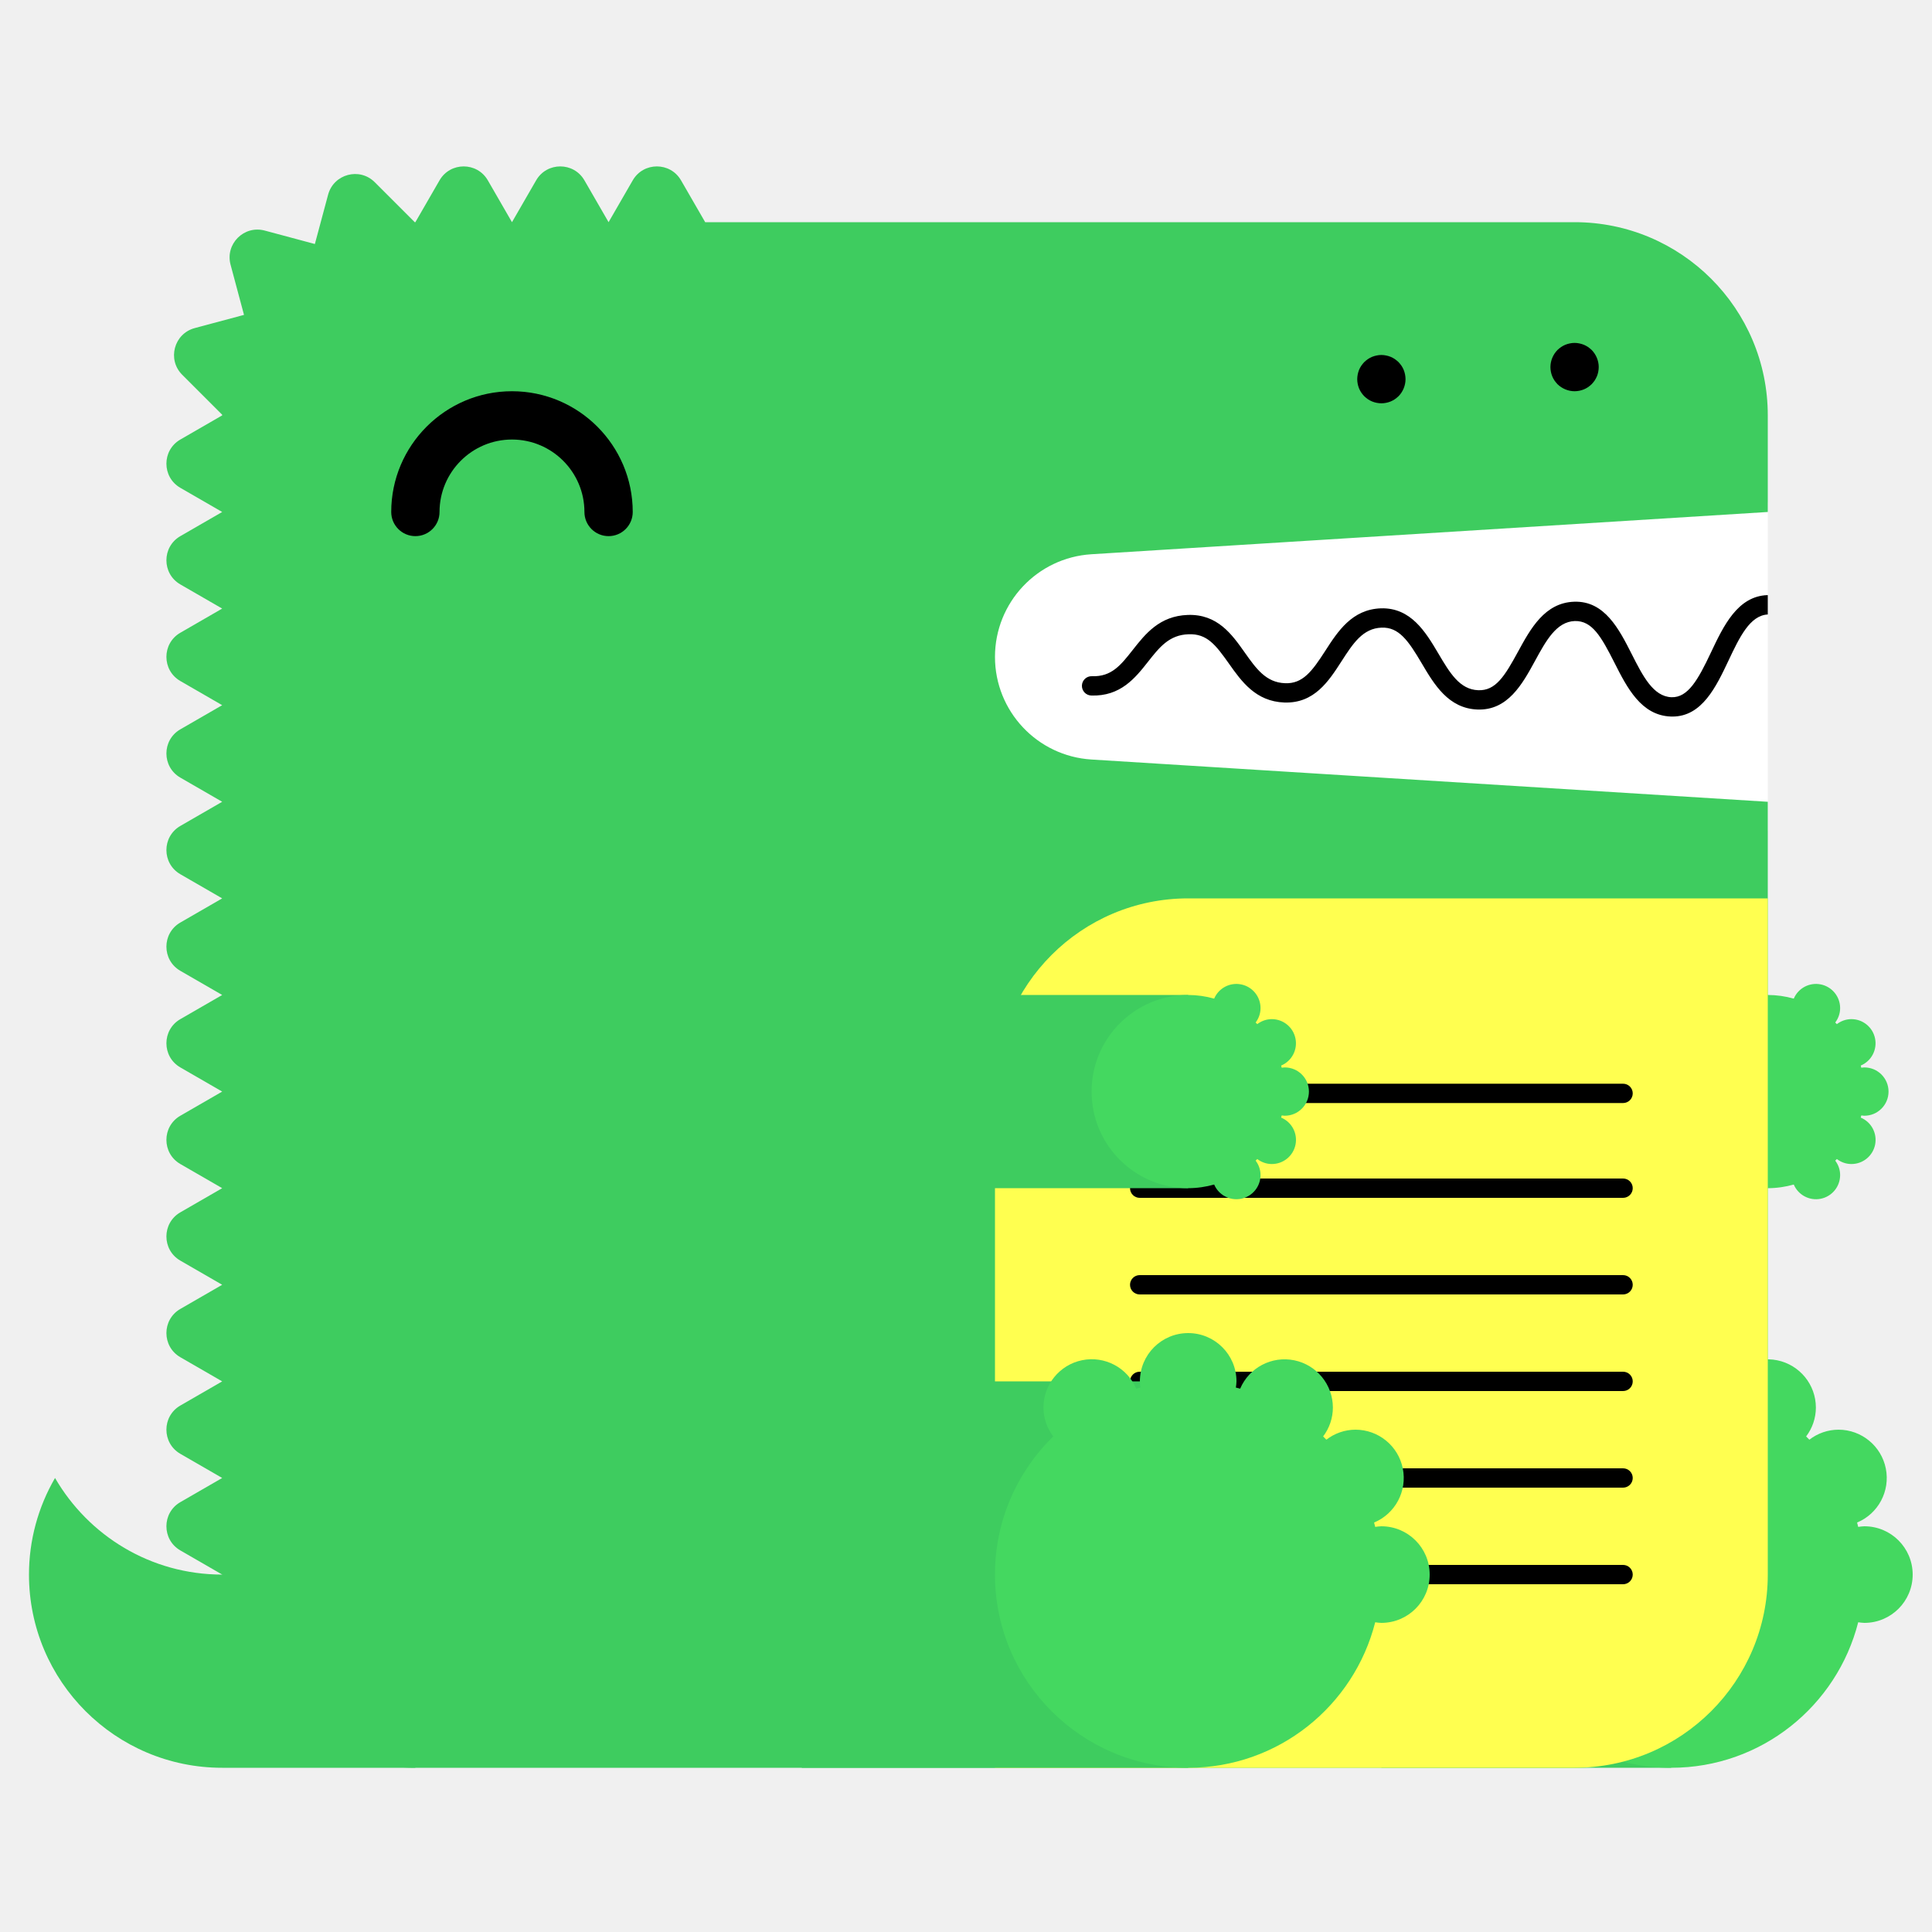
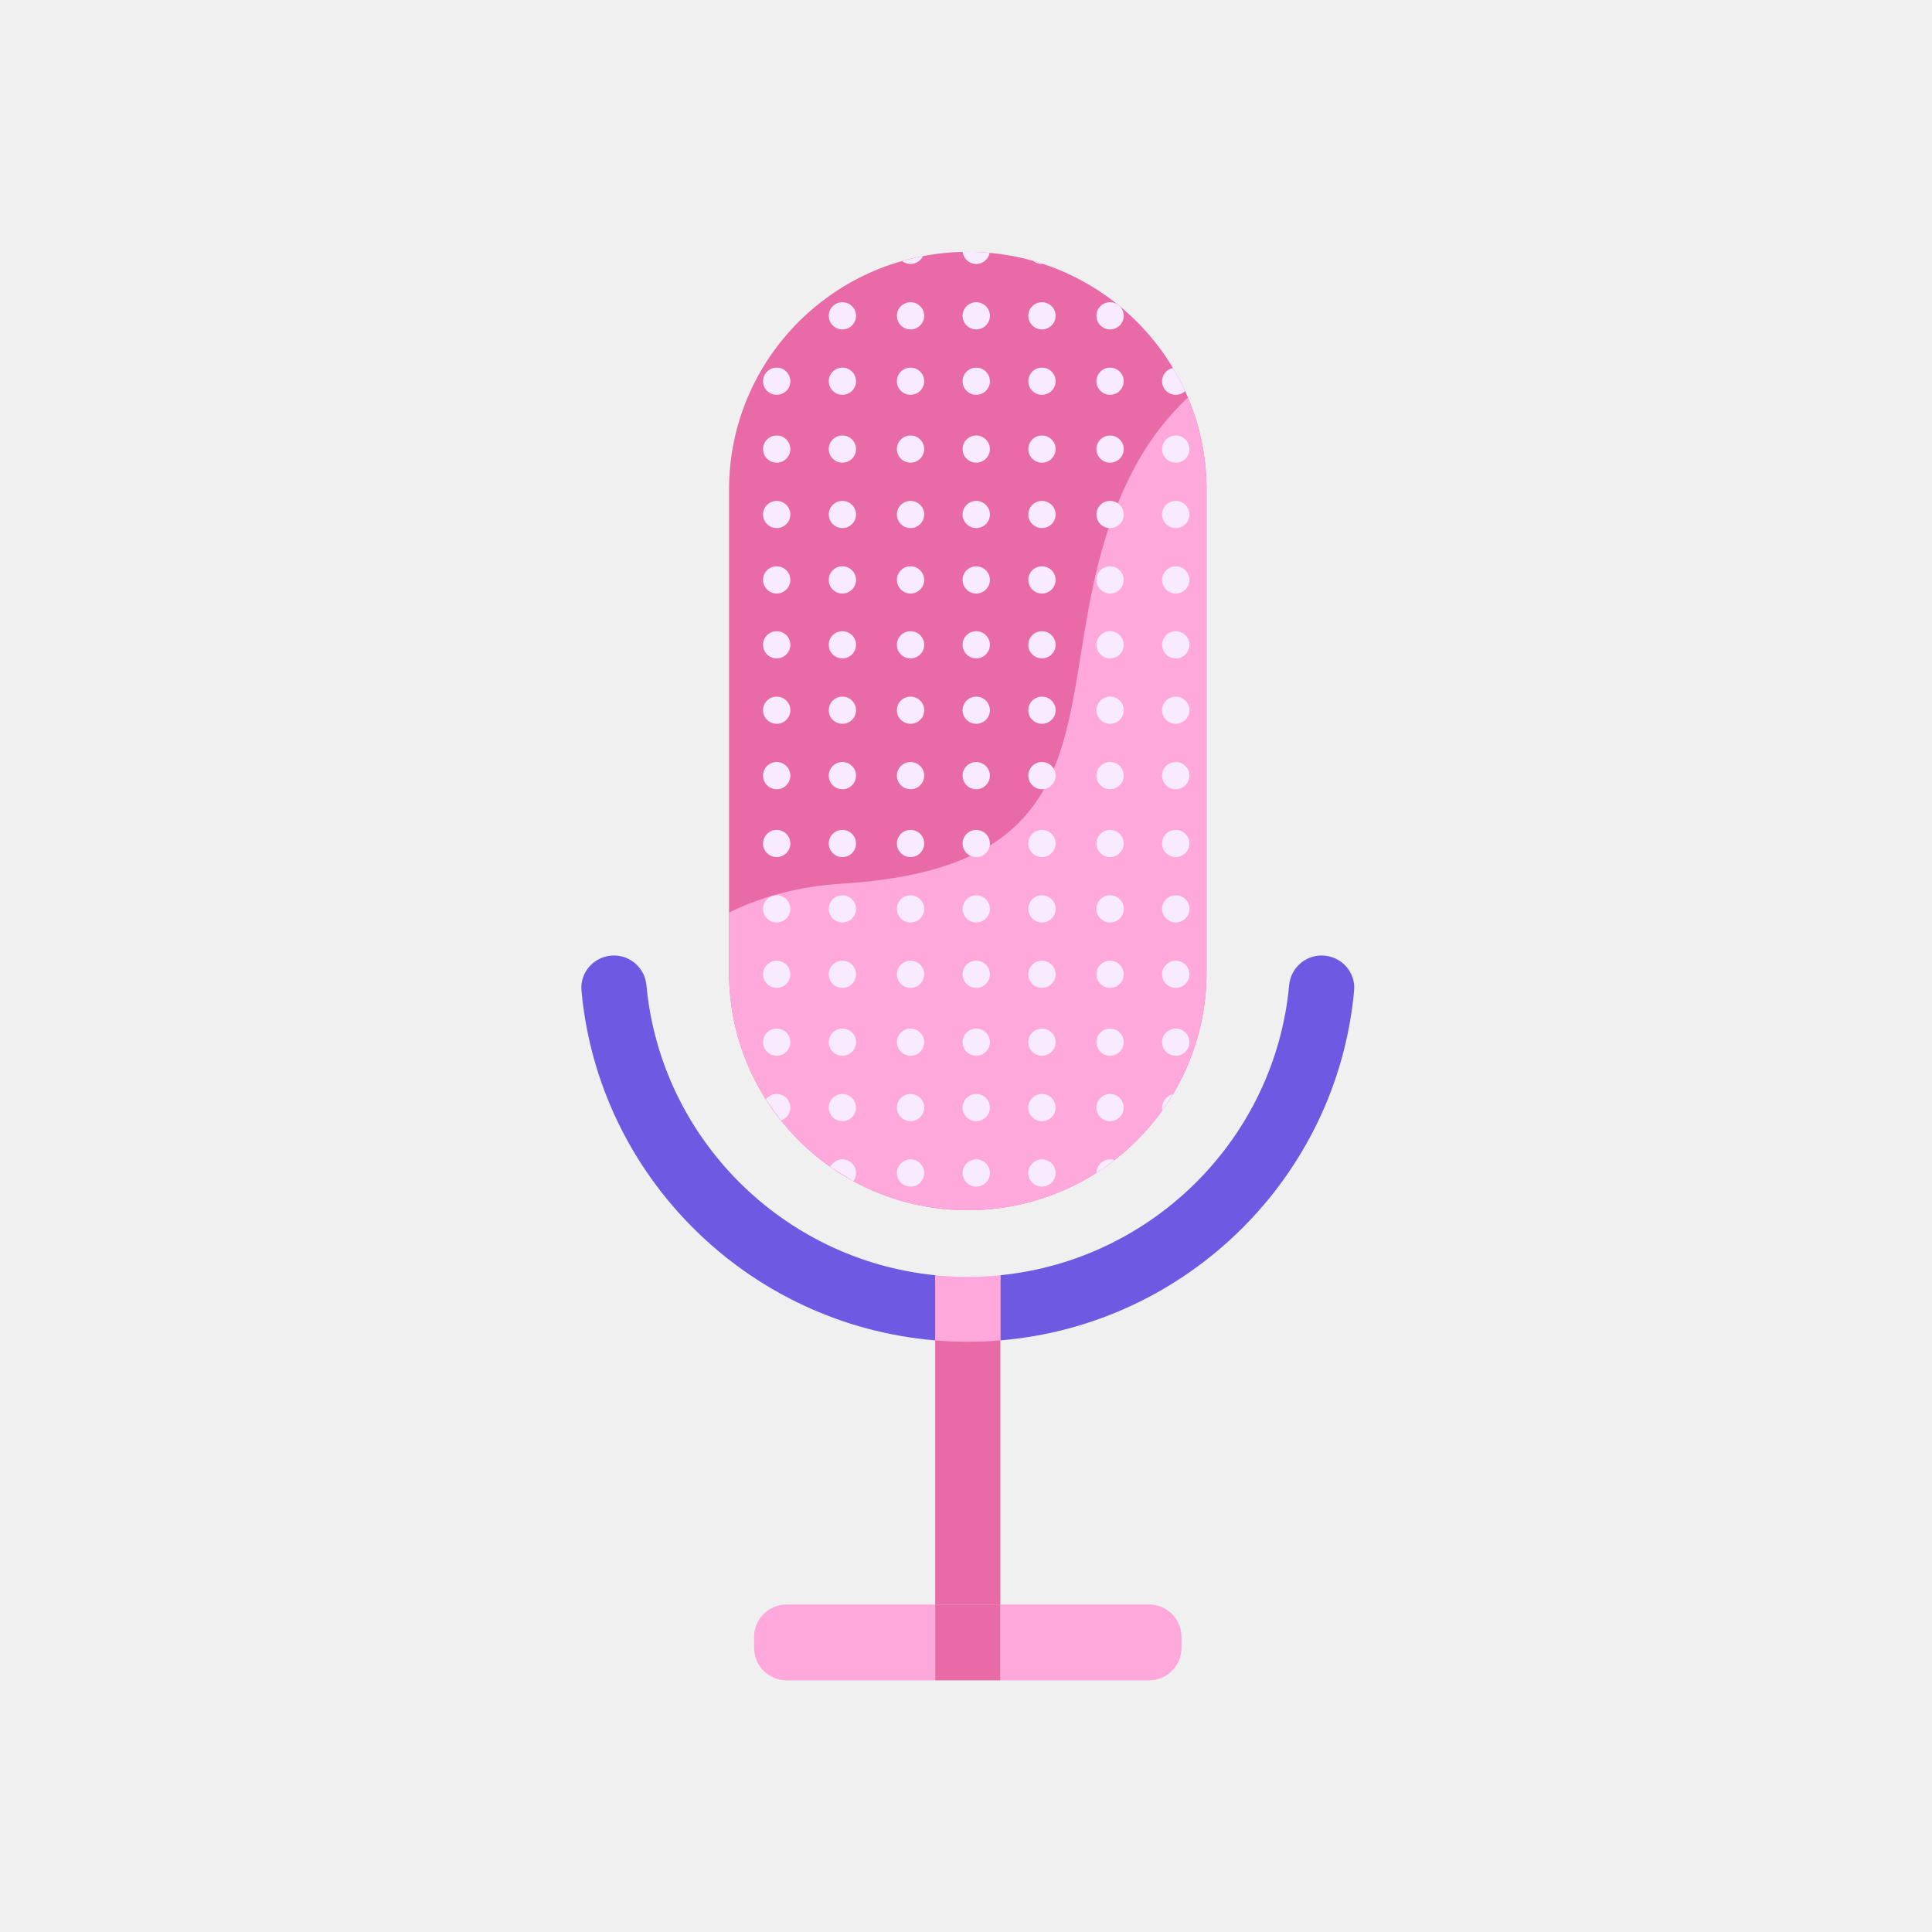
- <svg xmlns="http://www.w3.org/2000/svg" width="200" height="200" viewBox="0 0 200 200">
-   <g fill="none" fill-rule="evenodd">
-     <path fill="#FFF" d="M99 52h84v34H99z" />
-     <path d="M23 163c-7.398 0-13.843-4.027-17.303-10A19.886 19.886 0 0 0 3 163c0 11.046 8.954 20 20 20h20v-20H23z" fill="#3ECC5F" />
-     <path d="M112.98 57.376L183 53V43c0-11.046-8.954-20-20-20H73l-2.5-4.33c-1.112-1.925-3.889-1.925-5 0L63 23l-2.5-4.33c-1.111-1.925-3.889-1.925-5 0L53 23l-2.5-4.33c-1.111-1.925-3.889-1.925-5 0L43 23c-.022 0-.042.003-.065.003l-4.142-4.141c-1.57-1.571-4.252-.853-4.828 1.294l-1.369 5.104-5.192-1.392c-2.148-.575-4.111 1.389-3.535 3.536l1.39 5.193-5.102 1.367c-2.148.576-2.867 3.259-1.296 4.83l4.142 4.142c0 .021-.003.042-.003.064l-4.33 2.5c-1.925 1.111-1.925 3.889 0 5L23 53l-4.33 2.5c-1.925 1.111-1.925 3.889 0 5L23 63l-4.33 2.5c-1.925 1.111-1.925 3.889 0 5L23 73l-4.33 2.5c-1.925 1.111-1.925 3.889 0 5L23 83l-4.33 2.5c-1.925 1.111-1.925 3.889 0 5L23 93l-4.33 2.5c-1.925 1.111-1.925 3.889 0 5L23 103l-4.33 2.5c-1.925 1.111-1.925 3.889 0 5L23 113l-4.33 2.5c-1.925 1.111-1.925 3.889 0 5L23 123l-4.33 2.5c-1.925 1.111-1.925 3.889 0 5L23 133l-4.33 2.5c-1.925 1.111-1.925 3.889 0 5L23 143l-4.33 2.5c-1.925 1.111-1.925 3.889 0 5L23 153l-4.33 2.5c-1.925 1.111-1.925 3.889 0 5L23 163c0 11.046 8.954 20 20 20h120c11.046 0 20-8.954 20-20V83l-70.02-4.376A10.645 10.645 0 0 1 103 68c0-5.621 4.37-10.273 9.98-10.624" fill="#3ECC5F" />
-     <path fill="#3ECC5F" d="M143 183h30v-40h-30z" />
-     <path d="M193 158c-.219 0-.428.037-.639.064-.038-.15-.074-.301-.116-.451A5 5 0 0 0 190.32 148a4.96 4.96 0 0 0-3.016 1.036 26.531 26.531 0 0 0-.335-.336 4.955 4.955 0 0 0 1.011-2.987 5 5 0 0 0-9.599-1.959c-.148-.042-.297-.077-.445-.115.027-.211.064-.42.064-.639a5 5 0 0 0-5-5 5 5 0 0 0-5 5c0 .219.037.428.064.639-.148.038-.297.073-.445.115a4.998 4.998 0 0 0-9.599 1.959c0 1.125.384 2.151 1.011 2.987-3.717 3.632-6.031 8.693-6.031 14.3 0 11.046 8.954 20 20 20 9.339 0 17.16-6.41 19.361-15.064.211.027.42.064.639.064a5 5 0 0 0 5-5 5 5 0 0 0-5-5" fill="#44D860" />
-     <path fill="#3ECC5F" d="M153 123h30v-20h-30z" />
-     <path d="M193 115.5a2.5 2.5 0 1 0 0-5c-.109 0-.214.019-.319.032-.02-.075-.037-.15-.058-.225a2.501 2.501 0 0 0-.963-4.807c-.569 0-1.088.197-1.508.518a6.653 6.653 0 0 0-.168-.168c.314-.417.506-.931.506-1.494a2.5 2.5 0 0 0-4.8-.979A9.987 9.987 0 0 0 183 103c-5.522 0-10 4.478-10 10s4.478 10 10 10c.934 0 1.833-.138 2.69-.377a2.5 2.5 0 0 0 4.8-.979c0-.563-.192-1.077-.506-1.494.057-.055.113-.111.168-.168.42.321.939.518 1.508.518a2.5 2.5 0 0 0 .963-4.807c.021-.074.038-.15.058-.225.105.013.21.032.319.032" fill="#44D860" />
-     <path d="M63 55.5a2.5 2.5 0 0 1-2.5-2.5c0-4.136-3.364-7.5-7.5-7.5s-7.5 3.364-7.5 7.5a2.5 2.5 0 1 1-5 0c0-6.893 5.607-12.5 12.5-12.5S65.5 46.107 65.5 53a2.5 2.5 0 0 1-2.5 2.5" fill="#000" />
-     <path d="M103 183h60c11.046 0 20-8.954 20-20V93h-60c-11.046 0-20 8.954-20 20v70z" fill="#FFFF50" />
-     <path d="M168.02 124h-50.04a1 1 0 1 1 0-2h50.04a1 1 0 1 1 0 2m0 20h-50.04a1 1 0 1 1 0-2h50.04a1 1 0 1 1 0 2m0 20h-50.04a1 1 0 1 1 0-2h50.04a1 1 0 1 1 0 2m0-49.814h-50.04a1 1 0 1 1 0-2h50.04a1 1 0 1 1 0 2m0 19.814h-50.04a1 1 0 1 1 0-2h50.04a1 1 0 1 1 0 2m0 20h-50.04a1 1 0 1 1 0-2h50.04a1 1 0 1 1 0 2M183 61.611c-.012 0-.022-.006-.034-.005-3.09.105-4.552 3.196-5.842 5.923-1.346 2.85-2.387 4.703-4.093 4.647-1.889-.068-2.969-2.202-4.113-4.46-1.314-2.594-2.814-5.536-5.963-5.426-3.046.104-4.513 2.794-5.807 5.167-1.377 2.528-2.314 4.065-4.121 3.994-1.927-.07-2.951-1.805-4.136-3.813-1.321-2.236-2.848-4.75-5.936-4.664-2.994.103-4.465 2.385-5.763 4.4-1.373 2.13-2.335 3.428-4.165 3.351-1.973-.07-2.992-1.51-4.171-3.177-1.324-1.873-2.816-3.993-5.895-3.89-2.928.1-4.399 1.97-5.696 3.618-1.232 1.564-2.194 2.802-4.229 2.724a1 1 0 0 0-.072 2c3.017.101 4.545-1.8 5.872-3.487 1.177-1.496 2.193-2.787 4.193-2.855 1.926-.082 2.829 1.115 4.195 3.045 1.297 1.834 2.769 3.914 5.731 4.021 3.103.104 4.596-2.215 5.918-4.267 1.182-1.834 2.202-3.417 4.15-3.484 1.793-.067 2.769 1.35 4.145 3.681 1.297 2.197 2.766 4.686 5.787 4.796 3.125.108 4.634-2.62 5.949-5.035 1.139-2.088 2.214-4.06 4.119-4.126 1.793-.042 2.728 1.595 4.111 4.33 1.292 2.553 2.757 5.445 5.825 5.556l.169.003c3.064 0 4.518-3.075 5.805-5.794 1.139-2.41 2.217-4.68 4.067-4.773v-2z" fill="#000" />
-     <path fill="#3ECC5F" d="M83 183h40v-40H83z" />
-     <path d="M143 158c-.219 0-.428.037-.639.064-.038-.15-.074-.301-.116-.451A5 5 0 0 0 140.32 148a4.96 4.96 0 0 0-3.016 1.036 26.531 26.531 0 0 0-.335-.336 4.955 4.955 0 0 0 1.011-2.987 5 5 0 0 0-9.599-1.959c-.148-.042-.297-.077-.445-.115.027-.211.064-.42.064-.639a5 5 0 0 0-5-5 5 5 0 0 0-5 5c0 .219.037.428.064.639-.148.038-.297.073-.445.115a4.998 4.998 0 0 0-9.599 1.959c0 1.125.384 2.151 1.011 2.987-3.717 3.632-6.031 8.693-6.031 14.3 0 11.046 8.954 20 20 20 9.339 0 17.16-6.41 19.361-15.064.211.027.42.064.639.064a5 5 0 0 0 5-5 5 5 0 0 0-5-5" fill="#44D860" />
-     <path fill="#3ECC5F" d="M83 123h40v-20H83z" />
-     <path d="M133 115.5a2.5 2.5 0 1 0 0-5c-.109 0-.214.019-.319.032-.02-.075-.037-.15-.058-.225a2.501 2.501 0 0 0-.963-4.807c-.569 0-1.088.197-1.508.518a6.653 6.653 0 0 0-.168-.168c.314-.417.506-.931.506-1.494a2.5 2.5 0 0 0-4.8-.979A9.987 9.987 0 0 0 123 103c-5.522 0-10 4.478-10 10s4.478 10 10 10c.934 0 1.833-.138 2.69-.377a2.5 2.5 0 0 0 4.8-.979c0-.563-.192-1.077-.506-1.494.057-.055.113-.111.168-.168.42.321.939.518 1.508.518a2.5 2.5 0 0 0 .963-4.807c.021-.074.038-.15.058-.225.105.013.21.032.319.032" fill="#44D860" />
-     <path d="M143 41.75c-.16 0-.33-.02-.49-.05a2.52 2.52 0 0 1-.47-.14c-.15-.06-.29-.14-.431-.23-.13-.09-.259-.2-.38-.31-.109-.12-.219-.24-.309-.38s-.17-.28-.231-.43a2.619 2.619 0 0 1-.189-.96c0-.16.02-.33.05-.49.03-.16.08-.31.139-.47.061-.15.141-.29.231-.43.09-.13.2-.26.309-.38.121-.11.25-.22.38-.31.141-.09.281-.17.431-.23.149-.06.31-.11.47-.14.32-.07.65-.07.98 0 .159.03.32.08.47.14.149.06.29.14.43.23.13.09.259.2.38.31.11.12.22.25.31.38.09.14.17.28.23.43.06.16.11.31.14.47.029.16.05.33.05.49 0 .66-.271 1.31-.73 1.77-.121.11-.25.22-.38.31-.14.09-.281.17-.43.23a2.565 2.565 0 0 1-.96.19m20-1.25c-.66 0-1.3-.27-1.771-.73a3.802 3.802 0 0 1-.309-.38c-.09-.14-.17-.28-.231-.43a2.619 2.619 0 0 1-.189-.96c0-.66.27-1.3.729-1.77.121-.11.25-.22.38-.31.141-.09.281-.17.431-.23.149-.06.31-.11.47-.14.32-.07.66-.07.98 0 .159.03.32.08.47.14.149.06.29.14.43.23.13.09.259.2.38.31.459.47.73 1.11.73 1.77 0 .16-.021.33-.05.49-.03.16-.08.32-.14.47-.07.15-.14.29-.23.43-.09.13-.2.26-.31.38-.121.11-.25.22-.38.31-.14.09-.281.17-.43.23a2.565 2.565 0 0 1-.96.19" fill="#000" />
+ <svg xmlns="http://www.w3.org/2000/svg" contentScriptType="text/ecmascript" width="150" zoomAndPan="magnify" contentStyleType="text/css" viewBox="0 0 150 150" height="150" preserveAspectRatio="xMidYMid meet" version="1.0">
+   <defs>
+     <clipPath id="clip-0">
+       <path d="M 45.133 74 L 105.133 74 L 105.133 104.184 L 45.133 104.184 Z M 45.133 74 " clip-rule="nonzero" />
+     </clipPath>
+     <clipPath id="clip-1">
+       <path d="M 58.539 124.336 L 91.93 124.336 L 91.93 130.465 L 58.539 130.465 Z M 58.539 124.336 " clip-rule="nonzero" />
+     </clipPath>
+     <clipPath id="clip-2">
+       <path d="M 72.453 124.336 L 77.766 124.336 L 77.766 130.465 L 72.453 130.465 Z M 72.453 124.336 " clip-rule="nonzero" />
+     </clipPath>
+     <clipPath id="clip-3">
+       <path d="M 56 19.508 L 94 19.508 L 94 94 L 56 94 Z M 56 19.508 " clip-rule="nonzero" />
+     </clipPath>
+     <clipPath id="clip-4">
+       <path d="M 59 19.508 L 93 19.508 L 93 93 L 59 93 Z M 59 19.508 " clip-rule="nonzero" />
+     </clipPath>
+   </defs>
+   <g clip-path="url(#clip-0)">
+     <path fill="rgb(43.14%, 35.289%, 88.629%)" d="M 102.609 74.184 C 101.301 74.184 100.211 75.184 100.09 76.48 C 99 88.336 89.543 97.816 77.668 99.008 L 77.668 104.066 C 92.195 102.859 103.824 91.34 105.133 76.906 C 105.266 75.438 104.086 74.184 102.609 74.184 Z M 72.609 104.066 C 58.082 102.859 46.453 91.34 45.145 76.906 C 45.012 75.438 46.191 74.184 47.668 74.184 C 48.977 74.184 50.066 75.184 50.188 76.48 C 51.277 88.336 60.734 97.816 72.609 99.008 L 72.609 104.066 " fill-opacity="1" fill-rule="nonzero" />
+   </g>
+   <path fill="rgb(90.979%, 41.57%, 65.489%)" d="M 77.668 99.391 L 77.668 124.57 L 72.609 124.57 L 72.609 99.391 L 77.668 99.391 " fill-opacity="1" fill-rule="nonzero" />
+   <g clip-path="url(#clip-1)">
+     <path fill="rgb(100%, 65.88%, 86.269%)" d="M 91.73 127.09 L 91.73 127.945 C 91.73 129.336 90.598 130.465 89.199 130.465 L 61.078 130.465 C 59.68 130.465 58.547 129.336 58.547 127.945 L 58.547 127.09 C 58.547 125.699 59.68 124.57 61.078 124.57 L 72.609 124.57 L 72.609 130.465 L 77.668 130.465 L 77.668 124.57 L 89.199 124.57 C 90.598 124.57 91.73 125.699 91.73 127.09 " fill-opacity="1" fill-rule="nonzero" />
+   </g>
+   <path fill="rgb(100%, 65.88%, 86.269%)" d="M 77.668 99.012 L 77.668 104.066 C 76.832 104.137 75.992 104.176 75.137 104.176 C 74.285 104.176 73.445 104.137 72.609 104.066 L 72.609 99.012 C 73.441 99.094 74.285 99.137 75.137 99.137 C 75.992 99.137 76.836 99.094 77.668 99.012 " fill-opacity="1" fill-rule="nonzero" />
+   <g clip-path="url(#clip-2)">
+     <path fill="rgb(90.979%, 41.57%, 65.489%)" d="M 77.668 124.57 L 77.668 130.465 L 72.609 130.465 L 72.609 124.57 L 77.668 124.57 " fill-opacity="1" fill-rule="nonzero" />
+   </g>
+   <g clip-path="url(#clip-3)">
+     <path fill="rgb(90.979%, 41.57%, 65.489%)" d="M 75.137 93.961 C 64.898 93.961 56.602 85.695 56.602 75.5 L 56.602 38.016 C 56.602 27.82 64.898 19.555 75.137 19.555 C 85.379 19.555 93.676 27.82 93.676 38.016 L 93.676 75.5 C 93.676 85.695 85.379 93.961 75.137 93.961 " fill-opacity="1" fill-rule="nonzero" />
+   </g>
+   <path fill="rgb(100%, 65.88%, 86.269%)" d="M 75.137 93.961 C 64.898 93.961 56.602 85.695 56.602 75.5 L 56.602 70.844 C 59.105 69.621 62.008 68.816 65.379 68.605 C 88.887 67.141 80.145 51.336 88.016 36.43 C 89.195 34.191 90.637 32.359 92.23 30.859 C 93.164 33.059 93.676 35.477 93.676 38.016 L 93.676 75.5 C 93.676 85.695 85.379 93.961 75.137 93.961 " fill-opacity="1" fill-rule="nonzero" />
+   <g clip-path="url(#clip-4)">
+     <path fill="rgb(97.249%, 91.759%, 100%)" d="M 60.305 49.008 C 59.715 49.008 59.242 49.477 59.242 50.062 C 59.242 50.645 59.715 51.117 60.305 51.117 C 60.887 51.117 61.363 50.645 61.363 50.062 C 61.363 49.477 60.887 49.008 60.305 49.008 Z M 65.402 49.008 C 64.816 49.008 64.344 49.477 64.344 50.062 C 64.344 50.645 64.816 51.117 65.402 51.117 C 65.988 51.117 66.461 50.645 66.461 50.062 C 66.461 49.477 65.988 49.008 65.402 49.008 Z M 60.305 54.086 C 59.715 54.086 59.242 54.559 59.242 55.141 C 59.242 55.727 59.715 56.195 60.305 56.195 C 60.887 56.195 61.363 55.727 61.363 55.141 C 61.363 54.559 60.887 54.086 60.305 54.086 Z M 65.402 54.086 C 64.816 54.086 64.344 54.559 64.344 55.141 C 64.344 55.727 64.816 56.195 65.402 56.195 C 65.988 56.195 66.461 55.727 66.461 55.141 C 66.461 54.559 65.988 54.086 65.402 54.086 Z M 60.305 59.164 C 59.715 59.164 59.242 59.637 59.242 60.219 C 59.242 60.801 59.715 61.277 60.305 61.277 C 60.887 61.277 61.363 60.801 61.363 60.219 C 61.363 59.637 60.887 59.164 60.305 59.164 Z M 65.402 59.164 C 64.816 59.164 64.344 59.637 64.344 60.219 C 64.344 60.801 64.816 61.277 65.402 61.277 C 65.988 61.277 66.461 60.801 66.461 60.219 C 66.461 59.637 65.988 59.164 65.402 59.164 Z M 60.305 64.434 C 59.715 64.434 59.242 64.906 59.242 65.488 C 59.242 66.07 59.715 66.543 60.305 66.543 C 60.887 66.543 61.363 66.07 61.363 65.488 C 61.363 64.906 60.887 64.434 60.305 64.434 Z M 65.402 64.434 C 64.816 64.434 64.344 64.906 64.344 65.488 C 64.344 66.07 64.816 66.543 65.402 66.543 C 65.988 66.543 66.461 66.07 66.461 65.488 C 66.461 64.906 65.988 64.434 65.402 64.434 Z M 60.305 69.512 C 59.715 69.512 59.242 69.984 59.242 70.566 C 59.242 71.148 59.715 71.621 60.305 71.621 C 60.887 71.621 61.363 71.148 61.363 70.566 C 61.363 69.984 60.887 69.512 60.305 69.512 Z M 65.402 69.512 C 64.816 69.512 64.344 69.984 64.344 70.566 C 64.344 71.148 64.816 71.621 65.402 71.621 C 65.988 71.621 66.461 71.148 66.461 70.566 C 66.461 69.984 65.988 69.512 65.402 69.512 Z M 60.305 74.59 C 59.715 74.59 59.242 75.062 59.242 75.645 C 59.242 76.23 59.715 76.699 60.305 76.699 C 60.887 76.699 61.363 76.23 61.363 75.645 C 61.363 75.062 60.887 74.59 60.305 74.59 Z M 65.402 74.59 C 64.816 74.59 64.344 75.062 64.344 75.645 C 64.344 76.23 64.816 76.699 65.402 76.699 C 65.988 76.699 66.461 76.23 66.461 75.645 C 66.461 75.062 65.988 74.59 65.402 74.59 Z M 60.305 79.859 C 59.715 79.859 59.242 80.328 59.242 80.914 C 59.242 81.496 59.715 81.969 60.305 81.969 C 60.887 81.969 61.363 81.496 61.363 80.914 C 61.363 80.328 60.887 79.859 60.305 79.859 Z M 65.402 79.859 C 64.816 79.859 64.344 80.328 64.344 80.914 C 64.344 81.496 64.816 81.969 65.402 81.969 C 65.988 81.969 66.461 81.496 66.461 80.914 C 66.461 80.328 65.988 79.859 65.402 79.859 Z M 70.695 49.008 C 70.105 49.008 69.633 49.477 69.633 50.062 C 69.633 50.645 70.105 51.117 70.695 51.117 C 71.277 51.117 71.754 50.645 71.754 50.062 C 71.754 49.477 71.277 49.008 70.695 49.008 Z M 75.793 49.008 C 75.211 49.008 74.734 49.477 74.734 50.062 C 74.734 50.645 75.211 51.117 75.793 51.117 C 76.379 51.117 76.855 50.645 76.855 50.062 C 76.855 49.477 76.379 49.008 75.793 49.008 Z M 80.895 49.008 C 80.309 49.008 79.836 49.477 79.836 50.062 C 79.836 50.645 80.309 51.117 80.895 51.117 C 81.48 51.117 81.957 50.645 81.957 50.062 C 81.957 49.477 81.48 49.008 80.895 49.008 Z M 70.695 54.086 C 70.105 54.086 69.633 54.559 69.633 55.141 C 69.633 55.727 70.105 56.195 70.695 56.195 C 71.277 56.195 71.754 55.727 71.754 55.141 C 71.754 54.559 71.277 54.086 70.695 54.086 Z M 75.793 54.086 C 75.211 54.086 74.734 54.559 74.734 55.141 C 74.734 55.727 75.211 56.195 75.793 56.195 C 76.379 56.195 76.855 55.727 76.855 55.141 C 76.855 54.559 76.379 54.086 75.793 54.086 Z M 80.895 54.086 C 80.309 54.086 79.836 54.559 79.836 55.141 C 79.836 55.727 80.309 56.195 80.895 56.195 C 81.48 56.195 81.957 55.727 81.957 55.141 C 81.957 54.559 81.48 54.086 80.895 54.086 Z M 70.695 59.164 C 70.105 59.164 69.633 59.637 69.633 60.219 C 69.633 60.801 70.105 61.277 70.695 61.277 C 71.277 61.277 71.754 60.801 71.754 60.219 C 71.754 59.637 71.277 59.164 70.695 59.164 Z M 75.793 59.164 C 75.211 59.164 74.734 59.637 74.734 60.219 C 74.734 60.801 75.211 61.277 75.793 61.277 C 76.379 61.277 76.855 60.801 76.855 60.219 C 76.855 59.637 76.379 59.164 75.793 59.164 Z M 80.895 59.164 C 80.309 59.164 79.836 59.637 79.836 60.219 C 79.836 60.801 80.309 61.277 80.895 61.277 C 81.48 61.277 81.957 60.801 81.957 60.219 C 81.957 59.637 81.48 59.164 80.895 59.164 Z M 70.695 64.434 C 70.105 64.434 69.633 64.906 69.633 65.488 C 69.633 66.07 70.105 66.543 70.695 66.543 C 71.277 66.543 71.754 66.07 71.754 65.488 C 71.754 64.906 71.277 64.434 70.695 64.434 Z M 75.793 64.434 C 75.211 64.434 74.734 64.906 74.734 65.488 C 74.734 66.07 75.211 66.543 75.793 66.543 C 76.379 66.543 76.855 66.07 76.855 65.488 C 76.855 64.906 76.379 64.434 75.793 64.434 Z M 80.895 64.434 C 80.309 64.434 79.836 64.906 79.836 65.488 C 79.836 66.07 80.309 66.543 80.895 66.543 C 81.48 66.543 81.957 66.07 81.957 65.488 C 81.957 64.906 81.48 64.434 80.895 64.434 Z M 70.695 69.512 C 70.105 69.512 69.633 69.984 69.633 70.566 C 69.633 71.148 70.105 71.621 70.695 71.621 C 71.277 71.621 71.754 71.148 71.754 70.566 C 71.754 69.984 71.277 69.512 70.695 69.512 Z M 75.793 69.512 C 75.211 69.512 74.734 69.984 74.734 70.566 C 74.734 71.148 75.211 71.621 75.793 71.621 C 76.379 71.621 76.855 71.148 76.855 70.566 C 76.855 69.984 76.379 69.512 75.793 69.512 Z M 80.895 69.512 C 80.309 69.512 79.836 69.984 79.836 70.566 C 79.836 71.148 80.309 71.621 80.895 71.621 C 81.48 71.621 81.957 71.148 81.957 70.566 C 81.957 69.984 81.48 69.512 80.895 69.512 Z M 70.695 74.59 C 70.105 74.59 69.633 75.062 69.633 75.645 C 69.633 76.23 70.105 76.699 70.695 76.699 C 71.277 76.699 71.754 76.23 71.754 75.645 C 71.754 75.062 71.277 74.59 70.695 74.59 Z M 75.793 74.59 C 75.211 74.59 74.734 75.062 74.734 75.645 C 74.734 76.23 75.211 76.699 75.793 76.699 C 76.379 76.699 76.855 76.23 76.855 75.645 C 76.855 75.062 76.379 74.59 75.793 74.59 Z M 80.895 74.59 C 80.309 74.59 79.836 75.062 79.836 75.645 C 79.836 76.23 80.309 76.699 80.895 76.699 C 81.48 76.699 81.957 76.23 81.957 75.645 C 81.957 75.062 81.48 74.59 80.895 74.59 Z M 70.695 79.859 C 70.105 79.859 69.633 80.328 69.633 80.914 C 69.633 81.496 70.105 81.969 70.695 81.969 C 71.277 81.969 71.754 81.496 71.754 80.914 C 71.754 80.328 71.277 79.859 70.695 79.859 Z M 75.793 79.859 C 75.211 79.859 74.734 80.328 74.734 80.914 C 74.734 81.496 75.211 81.969 75.793 81.969 C 76.379 81.969 76.855 81.496 76.855 80.914 C 76.855 80.328 76.379 79.859 75.793 79.859 Z M 80.895 79.859 C 80.309 79.859 79.836 80.328 79.836 80.914 C 79.836 81.496 80.309 81.969 80.895 81.969 C 81.48 81.969 81.957 81.496 81.957 80.914 C 81.957 80.328 81.48 79.859 80.895 79.859 Z M 70.695 84.938 C 70.105 84.938 69.633 85.41 69.633 85.992 C 69.633 86.574 70.105 87.047 70.695 87.047 C 71.277 87.047 71.754 86.574 71.754 85.992 C 71.754 85.41 71.277 84.938 70.695 84.938 Z M 65.402 84.938 C 64.816 84.938 64.344 85.41 64.344 85.992 C 64.344 86.574 64.816 87.047 65.402 87.047 C 65.988 87.047 66.461 86.574 66.461 85.992 C 66.461 85.41 65.988 84.938 65.402 84.938 Z M 75.793 84.938 C 75.211 84.938 74.734 85.41 74.734 85.992 C 74.734 86.574 75.211 87.047 75.793 87.047 C 76.379 87.047 76.855 86.574 76.855 85.992 C 76.855 85.41 76.379 84.938 75.793 84.938 Z M 80.895 84.938 C 80.309 84.938 79.836 85.41 79.836 85.992 C 79.836 86.574 80.309 87.047 80.895 87.047 C 81.48 87.047 81.957 86.574 81.957 85.992 C 81.957 85.41 81.48 84.938 80.895 84.938 Z M 70.695 90.016 C 70.105 90.016 69.633 90.488 69.633 91.07 C 69.633 91.652 70.105 92.129 70.695 92.129 C 71.277 92.129 71.754 91.652 71.754 91.07 C 71.754 90.488 71.277 90.016 70.695 90.016 Z M 75.793 90.016 C 75.211 90.016 74.734 90.488 74.734 91.07 C 74.734 91.652 75.211 92.129 75.793 92.129 C 76.379 92.129 76.855 91.652 76.855 91.07 C 76.855 90.488 76.379 90.016 75.793 90.016 Z M 80.895 90.016 C 80.309 90.016 79.836 90.488 79.836 91.07 C 79.836 91.652 80.309 92.129 80.895 92.129 C 81.48 92.129 81.957 91.652 81.957 91.07 C 81.957 90.488 81.48 90.016 80.895 90.016 Z M 86.184 49.008 C 85.602 49.008 85.125 49.477 85.125 50.062 C 85.125 50.645 85.602 51.117 86.184 51.117 C 86.77 51.117 87.246 50.645 87.246 50.062 C 87.246 49.477 86.77 49.008 86.184 49.008 Z M 91.285 49.008 C 90.699 49.008 90.223 49.477 90.223 50.062 C 90.223 50.645 90.699 51.117 91.285 51.117 C 91.871 51.117 92.348 50.645 92.348 50.062 C 92.348 49.477 91.871 49.008 91.285 49.008 Z M 86.184 54.086 C 85.602 54.086 85.125 54.559 85.125 55.141 C 85.125 55.727 85.602 56.195 86.184 56.195 C 86.77 56.195 87.246 55.727 87.246 55.141 C 87.246 54.559 86.77 54.086 86.184 54.086 Z M 91.285 54.086 C 90.699 54.086 90.223 54.559 90.223 55.141 C 90.223 55.727 90.699 56.195 91.285 56.195 C 91.871 56.195 92.348 55.727 92.348 55.141 C 92.348 54.559 91.871 54.086 91.285 54.086 Z M 86.184 59.164 C 85.602 59.164 85.125 59.637 85.125 60.219 C 85.125 60.801 85.602 61.277 86.184 61.277 C 86.77 61.277 87.246 60.801 87.246 60.219 C 87.246 59.637 86.77 59.164 86.184 59.164 Z M 91.285 59.164 C 90.699 59.164 90.223 59.637 90.223 60.219 C 90.223 60.801 90.699 61.277 91.285 61.277 C 91.871 61.277 92.348 60.801 92.348 60.219 C 92.348 59.637 91.871 59.164 91.285 59.164 Z M 86.184 64.434 C 85.602 64.434 85.125 64.906 85.125 65.488 C 85.125 66.07 85.602 66.543 86.184 66.543 C 86.77 66.543 87.246 66.07 87.246 65.488 C 87.246 64.906 86.77 64.434 86.184 64.434 Z M 91.285 64.434 C 90.699 64.434 90.223 64.906 90.223 65.488 C 90.223 66.07 90.699 66.543 91.285 66.543 C 91.871 66.543 92.348 66.07 92.348 65.488 C 92.348 64.906 91.871 64.434 91.285 64.434 Z M 86.184 69.512 C 85.602 69.512 85.125 69.984 85.125 70.566 C 85.125 71.148 85.602 71.621 86.184 71.621 C 86.77 71.621 87.246 71.148 87.246 70.566 C 87.246 69.984 86.77 69.512 86.184 69.512 Z M 91.285 69.512 C 90.699 69.512 90.223 69.984 90.223 70.566 C 90.223 71.148 90.699 71.621 91.285 71.621 C 91.871 71.621 92.348 71.148 92.348 70.566 C 92.348 69.984 91.871 69.512 91.285 69.512 Z M 86.184 74.59 C 85.602 74.59 85.125 75.062 85.125 75.645 C 85.125 76.23 85.602 76.699 86.184 76.699 C 86.77 76.699 87.246 76.23 87.246 75.645 C 87.246 75.062 86.77 74.59 86.184 74.59 Z M 91.285 74.59 C 90.699 74.59 90.223 75.062 90.223 75.645 C 90.223 76.23 90.699 76.699 91.285 76.699 C 91.871 76.699 92.348 76.23 92.348 75.645 C 92.348 75.062 91.871 74.59 91.285 74.59 Z M 86.184 79.859 C 85.602 79.859 85.125 80.328 85.125 80.914 C 85.125 81.496 85.602 81.969 86.184 81.969 C 86.77 81.969 87.246 81.496 87.246 80.914 C 87.246 80.328 86.77 79.859 86.184 79.859 Z M 91.285 79.859 C 90.699 79.859 90.223 80.328 90.223 80.914 C 90.223 81.496 90.699 81.969 91.285 81.969 C 91.871 81.969 92.348 81.496 92.348 80.914 C 92.348 80.328 91.871 79.859 91.285 79.859 Z M 86.184 84.938 C 85.602 84.938 85.125 85.41 85.125 85.992 C 85.125 86.574 85.602 87.047 86.184 87.047 C 86.77 87.047 87.246 86.574 87.246 85.992 C 87.246 85.41 86.77 84.938 86.184 84.938 Z M 90.223 85.992 C 90.223 86.066 90.23 86.137 90.246 86.203 C 90.531 85.801 90.805 85.387 91.059 84.961 C 90.582 85.066 90.223 85.488 90.223 85.992 Z M 86.184 90.016 C 85.605 90.016 85.133 90.48 85.125 91.059 C 85.605 90.75 86.07 90.422 86.52 90.074 C 86.414 90.035 86.305 90.016 86.184 90.016 Z M 65.402 23.465 C 64.816 23.465 64.344 23.938 64.344 24.52 C 64.344 25.102 64.816 25.578 65.402 25.578 C 65.988 25.578 66.461 25.102 66.461 24.52 C 66.461 23.938 65.988 23.465 65.402 23.465 Z M 60.305 28.543 C 59.715 28.543 59.242 29.016 59.242 29.598 C 59.242 30.184 59.715 30.652 60.305 30.652 C 60.887 30.652 61.363 30.184 61.363 29.598 C 61.363 29.016 60.887 28.543 60.305 28.543 Z M 65.402 28.543 C 64.816 28.543 64.344 29.016 64.344 29.598 C 64.344 30.184 64.816 30.652 65.402 30.652 C 65.988 30.652 66.461 30.184 66.461 29.598 C 66.461 29.016 65.988 28.543 65.402 28.543 Z M 60.305 33.812 C 59.715 33.812 59.242 34.285 59.242 34.867 C 59.242 35.449 59.715 35.922 60.305 35.922 C 60.887 35.922 61.363 35.449 61.363 34.867 C 61.363 34.285 60.887 33.812 60.305 33.812 Z M 65.402 33.812 C 64.816 33.812 64.344 34.285 64.344 34.867 C 64.344 35.449 64.816 35.922 65.402 35.922 C 65.988 35.922 66.461 35.449 66.461 34.867 C 66.461 34.285 65.988 33.812 65.402 33.812 Z M 60.305 38.891 C 59.715 38.891 59.242 39.363 59.242 39.945 C 59.242 40.527 59.715 41 60.305 41 C 60.887 41 61.363 40.527 61.363 39.945 C 61.363 39.363 60.887 38.891 60.305 38.891 Z M 60.305 43.969 C 59.715 43.969 59.242 44.441 59.242 45.023 C 59.242 45.605 59.715 46.082 60.305 46.082 C 60.887 46.082 61.363 45.605 61.363 45.023 C 61.363 44.441 60.887 43.969 60.305 43.969 Z M 65.402 43.969 C 64.816 43.969 64.344 44.441 64.344 45.023 C 64.344 45.605 64.816 46.082 65.402 46.082 C 65.988 46.082 66.461 45.605 66.461 45.023 C 66.461 44.441 65.988 43.969 65.402 43.969 Z M 70.031 20.266 C 70.215 20.41 70.445 20.496 70.695 20.496 C 71.117 20.496 71.488 20.246 71.656 19.883 C 71.105 19.988 70.562 20.117 70.031 20.266 Z M 75.137 19.555 C 75.004 19.555 74.871 19.559 74.742 19.562 C 74.801 20.086 75.25 20.496 75.793 20.496 C 76.312 20.496 76.746 20.125 76.832 19.637 C 76.277 19.582 75.711 19.555 75.137 19.555 Z M 80.227 20.258 C 80.406 20.406 80.641 20.496 80.895 20.496 C 80.922 20.496 80.953 20.496 80.98 20.492 C 80.73 20.406 80.48 20.332 80.227 20.258 Z M 70.695 23.465 C 70.105 23.465 69.633 23.938 69.633 24.52 C 69.633 25.102 70.105 25.578 70.695 25.578 C 71.277 25.578 71.754 25.102 71.754 24.52 C 71.754 23.938 71.277 23.465 70.695 23.465 Z M 75.793 23.465 C 75.211 23.465 74.734 23.938 74.734 24.52 C 74.734 25.102 75.211 25.578 75.793 25.578 C 76.379 25.578 76.855 25.102 76.855 24.52 C 76.855 23.938 76.379 23.465 75.793 23.465 Z M 80.895 23.465 C 80.309 23.465 79.836 23.938 79.836 24.52 C 79.836 25.102 80.309 25.578 80.895 25.578 C 81.48 25.578 81.957 25.102 81.957 24.52 C 81.957 23.938 81.48 23.465 80.895 23.465 Z M 70.695 28.543 C 70.105 28.543 69.633 29.016 69.633 29.598 C 69.633 30.184 70.105 30.652 70.695 30.652 C 71.277 30.652 71.754 30.184 71.754 29.598 C 71.754 29.016 71.277 28.543 70.695 28.543 Z M 75.793 28.543 C 75.211 28.543 74.734 29.016 74.734 29.598 C 74.734 30.184 75.211 30.652 75.793 30.652 C 76.379 30.652 76.855 30.184 76.855 29.598 C 76.855 29.016 76.379 28.543 75.793 28.543 Z M 80.895 28.543 C 80.309 28.543 79.836 29.016 79.836 29.598 C 79.836 30.184 80.309 30.652 80.895 30.652 C 81.48 30.652 81.957 30.184 81.957 29.598 C 81.957 29.016 81.48 28.543 80.895 28.543 Z M 70.695 33.812 C 70.105 33.812 69.633 34.285 69.633 34.867 C 69.633 35.449 70.105 35.922 70.695 35.922 C 71.277 35.922 71.754 35.449 71.754 34.867 C 71.754 34.285 71.277 33.812 70.695 33.812 Z M 75.793 33.812 C 75.211 33.812 74.734 34.285 74.734 34.867 C 74.734 35.449 75.211 35.922 75.793 35.922 C 76.379 35.922 76.855 35.449 76.855 34.867 C 76.855 34.285 76.379 33.812 75.793 33.812 Z M 80.895 33.812 C 80.309 33.812 79.836 34.285 79.836 34.867 C 79.836 35.449 80.309 35.922 80.895 35.922 C 81.48 35.922 81.957 35.449 81.957 34.867 C 81.957 34.285 81.48 33.812 80.895 33.812 Z M 70.695 38.891 C 70.105 38.891 69.633 39.363 69.633 39.945 C 69.633 40.527 70.105 41 70.695 41 C 71.277 41 71.754 40.527 71.754 39.945 C 71.754 39.363 71.277 38.891 70.695 38.891 Z M 65.402 38.891 C 64.816 38.891 64.344 39.363 64.344 39.945 C 64.344 40.527 64.816 41 65.402 41 C 65.988 41 66.461 40.527 66.461 39.945 C 66.461 39.363 65.988 38.891 65.402 38.891 Z M 75.793 38.891 C 75.211 38.891 74.734 39.363 74.734 39.945 C 74.734 40.527 75.211 41 75.793 41 C 76.379 41 76.855 40.527 76.855 39.945 C 76.855 39.363 76.379 38.891 75.793 38.891 Z M 80.895 38.891 C 80.309 38.891 79.836 39.363 79.836 39.945 C 79.836 40.527 80.309 41 80.895 41 C 81.48 41 81.957 40.527 81.957 39.945 C 81.957 39.363 81.48 38.891 80.895 38.891 Z M 70.695 43.969 C 70.105 43.969 69.633 44.441 69.633 45.023 C 69.633 45.605 70.105 46.082 70.695 46.082 C 71.277 46.082 71.754 45.605 71.754 45.023 C 71.754 44.441 71.277 43.969 70.695 43.969 Z M 75.793 43.969 C 75.211 43.969 74.734 44.441 74.734 45.023 C 74.734 45.605 75.211 46.082 75.793 46.082 C 76.379 46.082 76.855 45.605 76.855 45.023 C 76.855 44.441 76.379 43.969 75.793 43.969 Z M 80.895 43.969 C 80.309 43.969 79.836 44.441 79.836 45.023 C 79.836 45.605 80.309 46.082 80.895 46.082 C 81.48 46.082 81.957 45.605 81.957 45.023 C 81.957 44.441 81.48 43.969 80.895 43.969 Z M 86.941 23.781 L 86.93 23.773 C 86.875 23.727 86.816 23.68 86.762 23.637 C 86.594 23.527 86.398 23.465 86.184 23.465 C 85.602 23.465 85.125 23.938 85.125 24.52 C 85.125 25.102 85.602 25.578 86.184 25.578 C 86.77 25.578 87.246 25.102 87.246 24.52 C 87.246 24.234 87.129 23.973 86.941 23.781 Z M 86.184 28.543 C 85.602 28.543 85.125 29.016 85.125 29.598 C 85.125 30.184 85.602 30.652 86.184 30.652 C 86.77 30.652 87.246 30.184 87.246 29.598 C 87.246 29.016 86.77 28.543 86.184 28.543 Z M 91.066 28.566 C 90.586 28.668 90.223 29.09 90.223 29.598 C 90.223 30.184 90.699 30.652 91.285 30.652 C 91.57 30.652 91.824 30.543 92.012 30.363 C 91.73 29.742 91.418 29.145 91.066 28.566 Z M 86.184 33.812 C 85.602 33.812 85.125 34.285 85.125 34.867 C 85.125 35.449 85.602 35.922 86.184 35.922 C 86.77 35.922 87.246 35.449 87.246 34.867 C 87.246 34.285 86.77 33.812 86.184 33.812 Z M 91.285 33.812 C 90.699 33.812 90.223 34.285 90.223 34.867 C 90.223 35.449 90.699 35.922 91.285 35.922 C 91.871 35.922 92.348 35.449 92.348 34.867 C 92.348 34.285 91.871 33.812 91.285 33.812 Z M 86.184 38.891 C 85.602 38.891 85.125 39.363 85.125 39.945 C 85.125 40.527 85.602 41 86.184 41 C 86.77 41 87.246 40.527 87.246 39.945 C 87.246 39.363 86.77 38.891 86.184 38.891 Z M 91.285 38.891 C 90.699 38.891 90.223 39.363 90.223 39.945 C 90.223 40.527 90.699 41 91.285 41 C 91.871 41 92.348 40.527 92.348 39.945 C 92.348 39.363 91.871 38.891 91.285 38.891 Z M 86.184 43.969 C 85.602 43.969 85.125 44.441 85.125 45.023 C 85.125 45.605 85.602 46.082 86.184 46.082 C 86.77 46.082 87.246 45.605 87.246 45.023 C 87.246 44.441 86.77 43.969 86.184 43.969 Z M 91.285 43.969 C 90.699 43.969 90.223 44.441 90.223 45.023 C 90.223 45.605 90.699 46.082 91.285 46.082 C 91.871 46.082 92.348 45.605 92.348 45.023 C 92.348 44.441 91.871 43.969 91.285 43.969 Z M 65.402 90.016 C 64.992 90.016 64.637 90.25 64.461 90.59 L 66.25 91.703 C 66.383 91.527 66.461 91.309 66.461 91.07 C 66.461 90.488 65.988 90.016 65.402 90.016 Z M 60.305 84.938 C 59.957 84.938 59.656 85.102 59.461 85.352 L 60.633 86.992 C 61.055 86.859 61.363 86.461 61.363 85.992 C 61.363 85.41 60.887 84.938 60.305 84.938 " fill-opacity="1" fill-rule="nonzero" />
  </g>
</svg>
